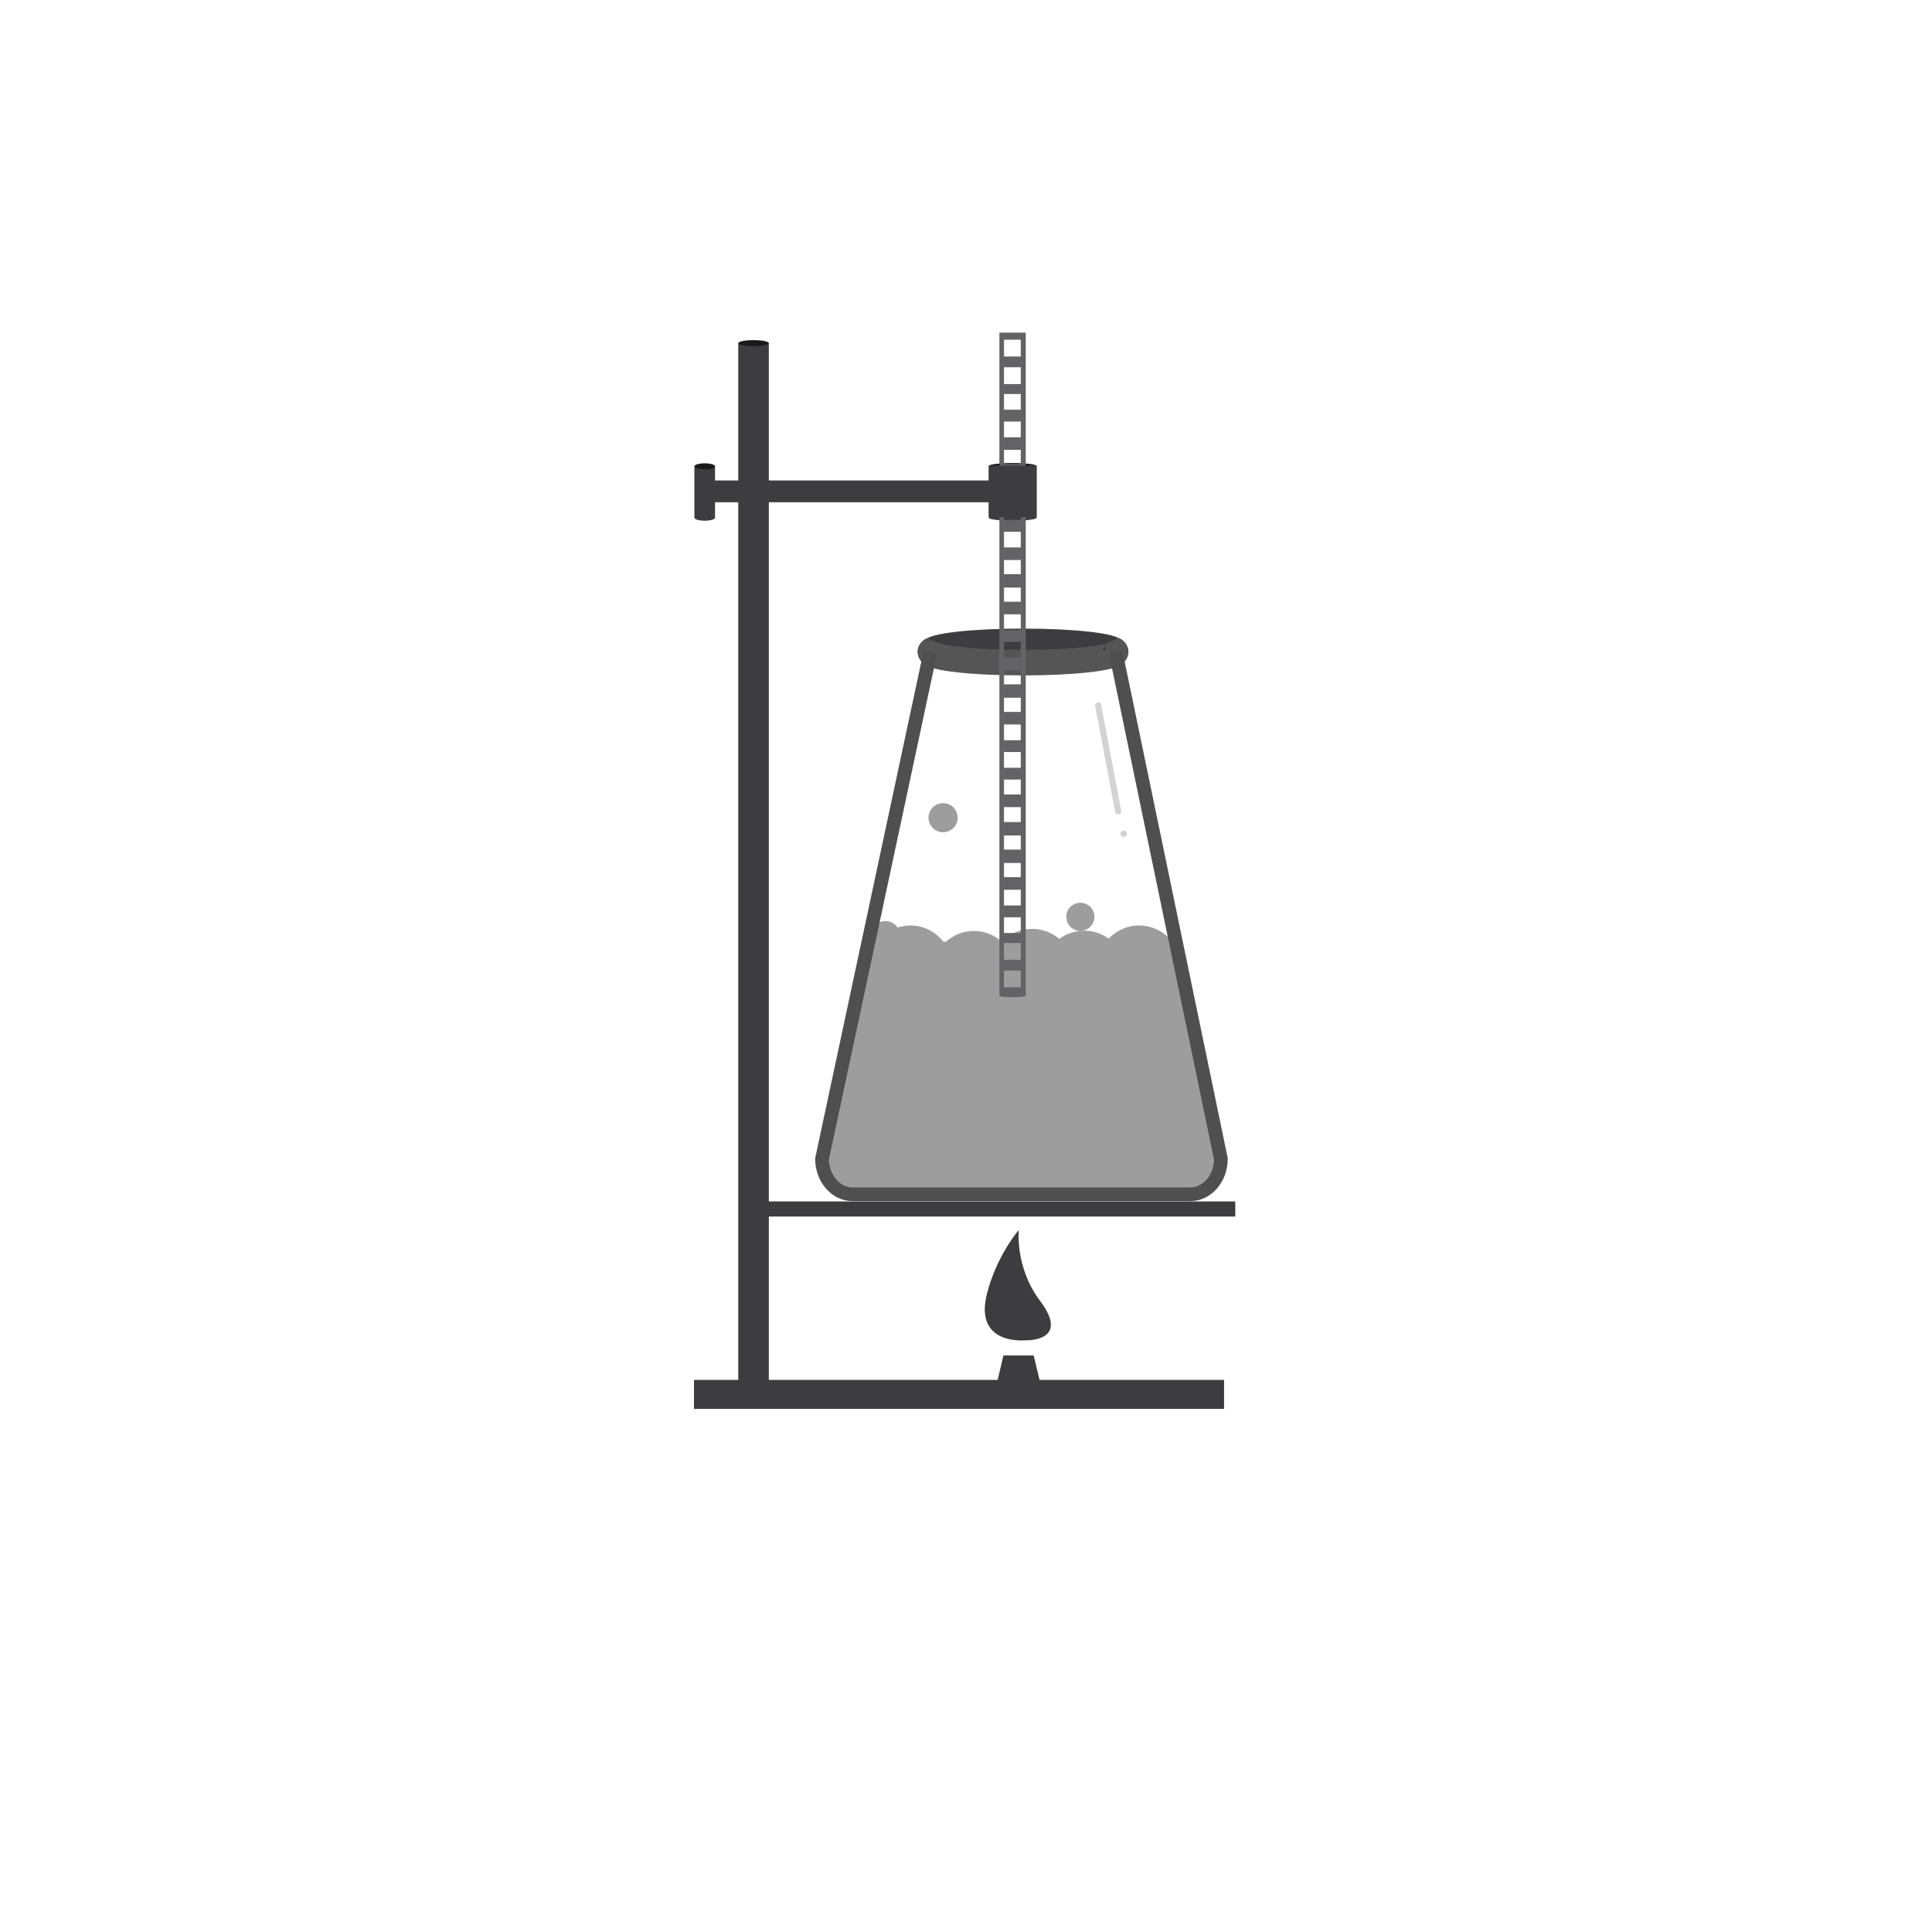
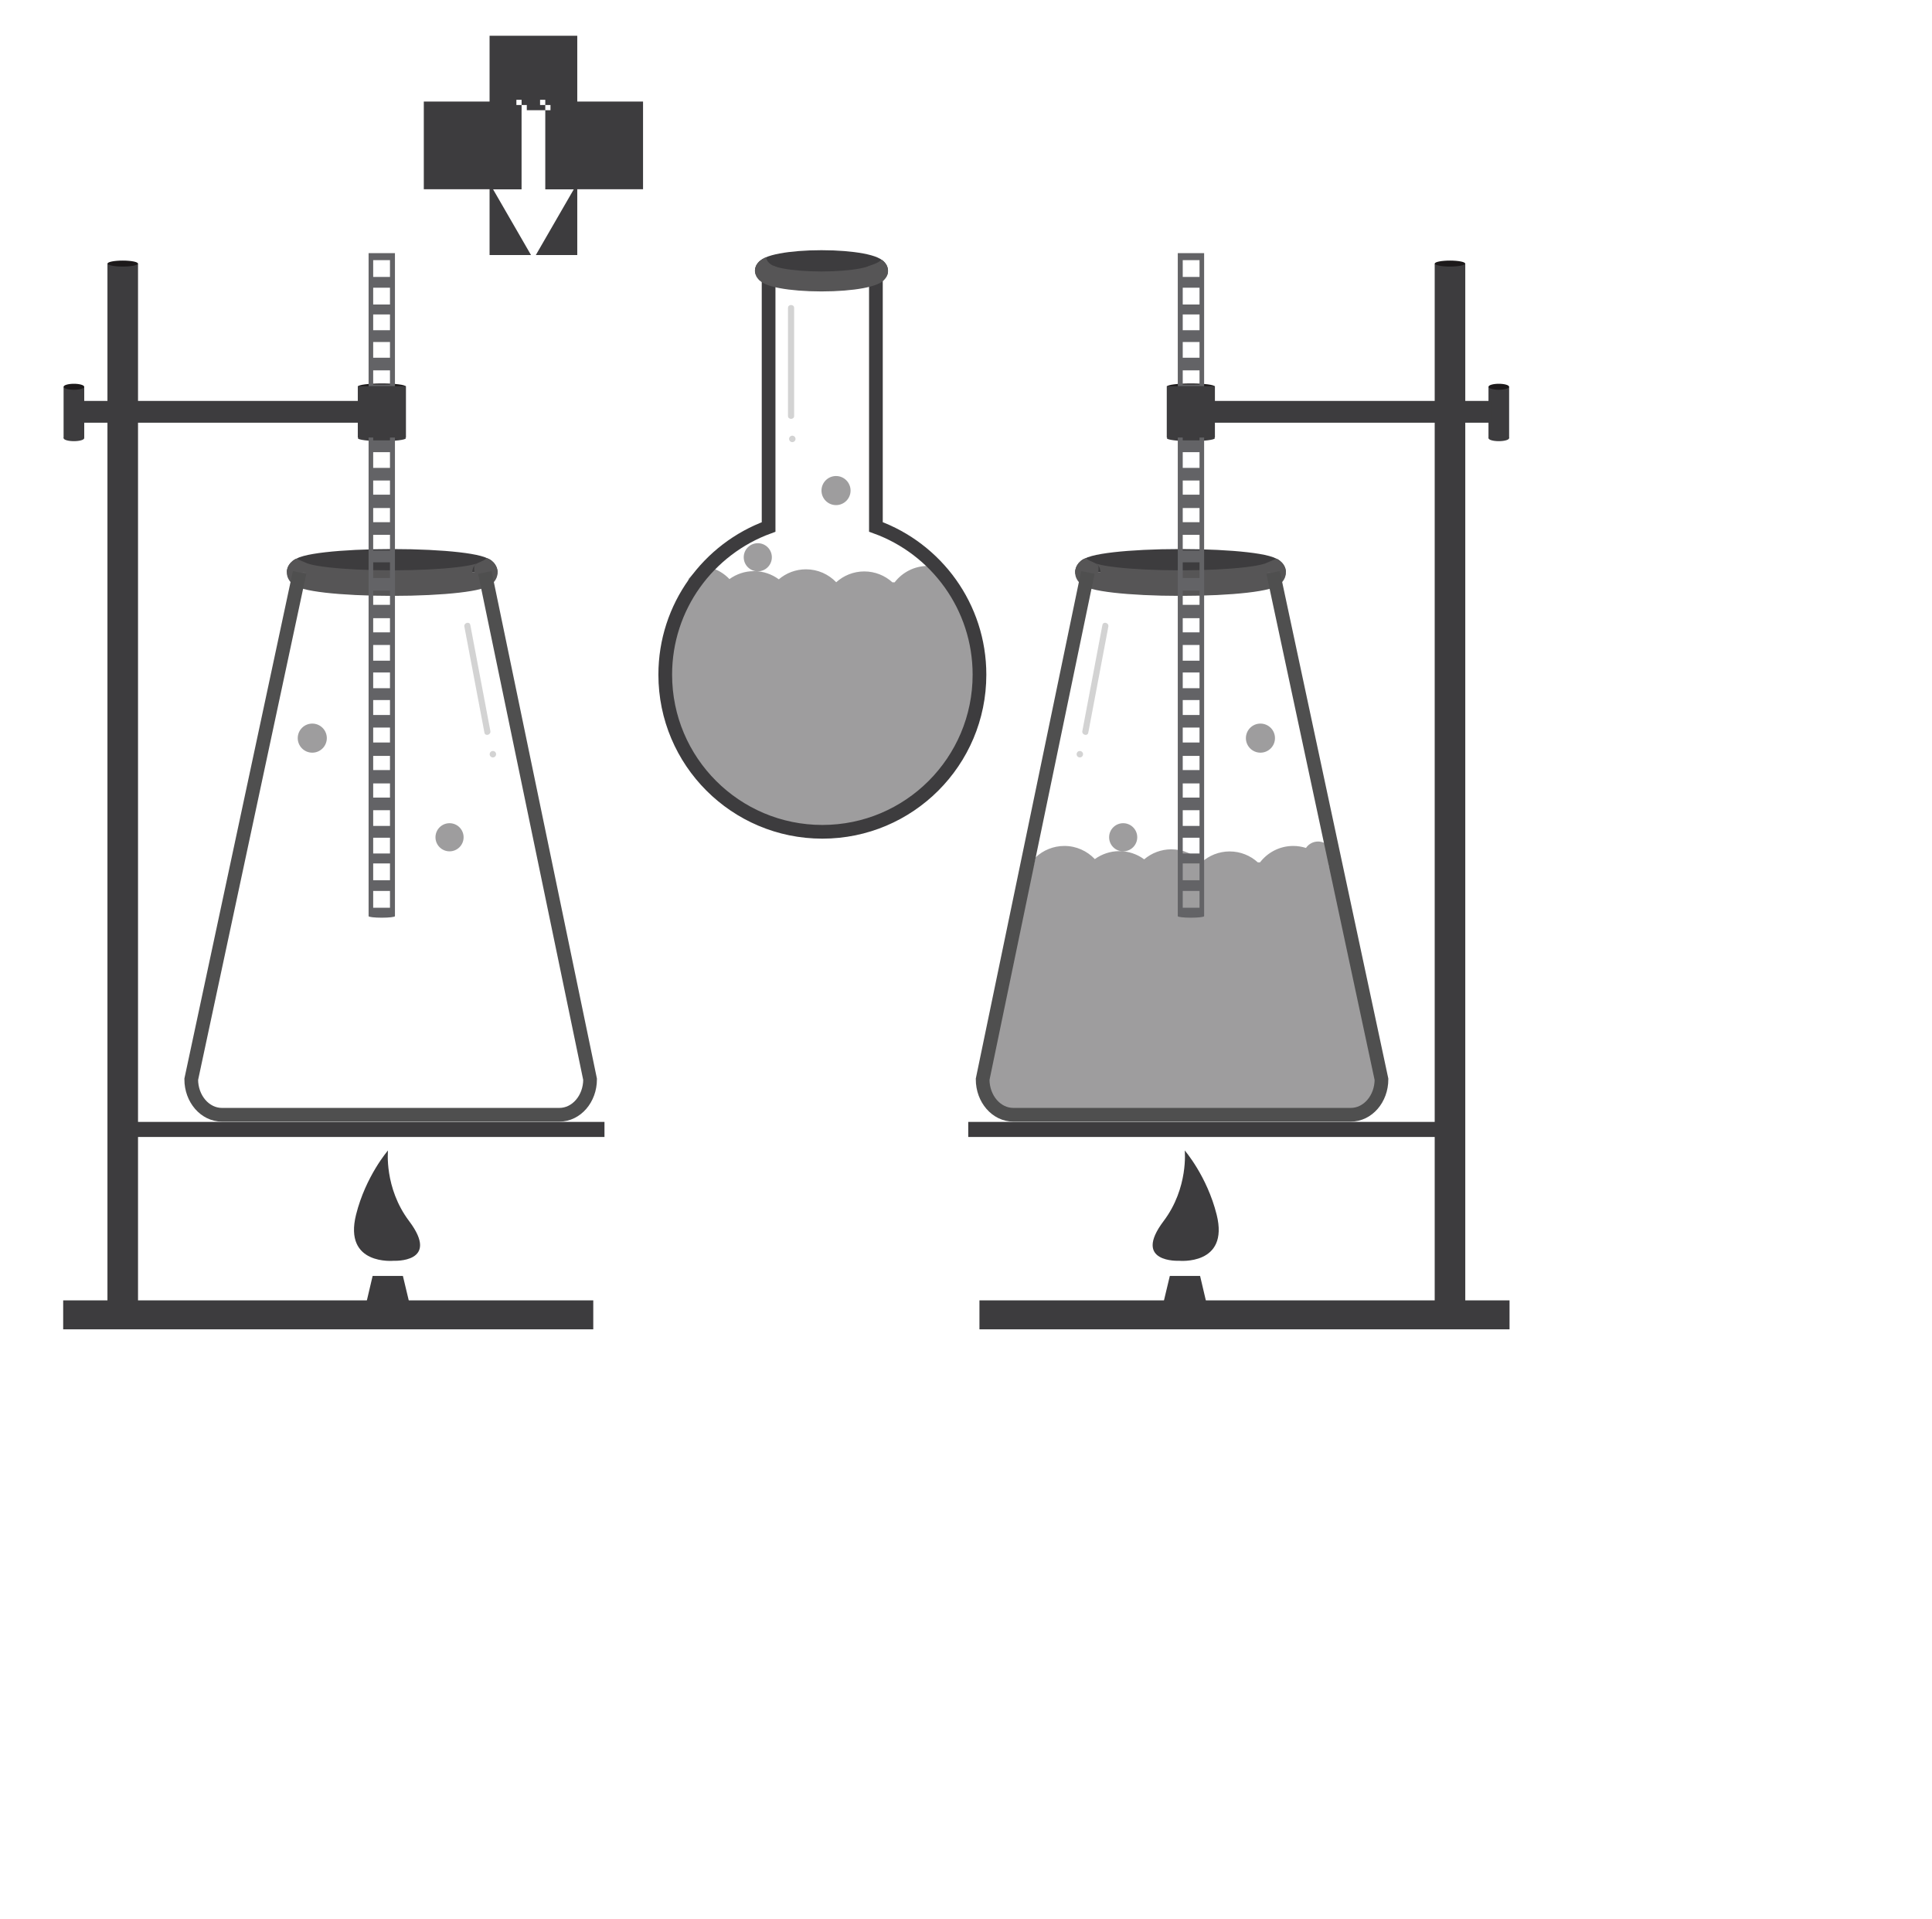
<svg xmlns="http://www.w3.org/2000/svg" version="1.1" id="Layer_1" x="0px" y="0px" width="705px" height="700px" viewBox="0 0 705 700" enable-background="new 0 0 705 700" xml:space="preserve">
-   <rect x="269.393" y="125.194" fill="#3D3C3E" width="11.156" height="387.161" />
-   <path fill="none" stroke="#FC0303" stroke-width="1.674" stroke-miterlimit="10" d="M421.691,505.416" />
-   <path fill="#3D3C3E" d="M416.276,502.194" />
-   <path fill="#3D3C3E" d="M276.782,497.546" />
-   <rect x="275.815" y="438.386" fill="#3D3C3E" width="174.946" height="5.497" />
-   <rect x="253.239" y="503.504" fill="#3D3C3E" width="193.432" height="10.564" />
-   <polygon fill="#3D3C3E" points="381.603,512.981 361.832,512.981 366.161,494.581 377.201,494.581 " />
-   <path fill="#3D3C3E" d="M373.85,489.056c0,0-18.39,1.802-13.739-16.82c3.518-14.083,11.651-23.432,11.651-23.432  s-1.439,13.626,7.701,25.755C391.047,489.928,373.85,489.056,373.85,489.056z" />
-   <rect x="253.391" y="170.148" fill="#3D3C3E" width="7.53" height="18.756" />
-   <rect x="259.659" y="175.309" fill="#3D3C3E" width="101.428" height="7.95" />
-   <ellipse fill="#1C191A" cx="257.156" cy="170.148" rx="3.752" ry="1.093" />
-   <ellipse fill="#3D3C3E" cx="257.156" cy="188.905" rx="3.752" ry="1.093" />
-   <ellipse fill="#1C191A" cx="369.533" cy="170.036" rx="8.67" ry="1.091" />
-   <ellipse fill="#3D3C3E" cx="369.533" cy="188.907" rx="8.773" ry="1.091" />
-   <path fill="none" stroke="#3D3C3E" stroke-width="9.322" stroke-miterlimit="10" d="M339.507,237.904  c0-2.141,15.134-3.881,33.802-3.881c18.668,0,33.802,1.735,33.802,3.881" />
-   <path fill="none" stroke="#565556" stroke-width="9.322" stroke-miterlimit="10" d="M407.108,237.904  c0,2.141-15.134,3.881-33.802,3.881s-33.802-1.735-33.802-3.881" />
-   <path fill="#565556" d="M341.179,237.904c-2.035-0.285-1.455,3.721-3.247,3.721c-1.794,0-2.811-1.679-3.042-3.721  c-0.241-2.136,1.572-4.167,3.384-5.042C349.856,237.659,351.93,239.409,341.179,237.904z" />
-   <path fill="#565556" d="M411.759,237.805c0,1.846-2.497,2.417-4.648,2.417s-3.896-1.496-3.896-3.342  c0-1.846-0.148-1.804,3.107-3.231c1.391-0.609,1.227-1.077,1.719-0.906C410.65,233.649,411.759,236.265,411.759,237.805z" />
-   <path opacity="0.5" fill="#3D3C3E" d="M429.938,358.575c-0.471-1.92-0.567-2.465-0.971-4.503  c-1.266-6.385-2.806-12.232-2.806-12.232c-2.739-2.571-6.425-4.146-10.478-4.146c-4.382,0-8.323,1.85-11.115,4.8  c-2.519-1.82-5.604-2.905-8.95-2.905c-3.395,0-6.521,1.118-9.06,2.988c-2.672-2.274-6.13-3.654-9.914-3.654  c-4.342,0-8.253,1.815-11.039,4.717c-2.714-2.444-6.294-3.945-10.234-3.945c-3.957,0-7.552,1.514-10.27,3.977h-0.817  c-2.8-3.63-7.181-5.979-12.121-5.979c-1.621,0-3.177,0.262-4.642,0.729c-0.953-1.413-2.569-2.342-4.402-2.342  c-2.931,0-5.307,2.376-5.307,5.307c0,1.362,0.528,2.592,1.372,3.532c-1.291,2.073-2.109,4.471-2.282,7.049  c-0.018,0.063-0.034,0.124-0.052,0.188L299.969,425.4c0,5.137,4.477,9.302,10,9.302h124.04c5.523,0,10-4.165,10-9.302  L429.938,358.575z" />
-   <circle opacity="0.5" fill="#3D3C3E" cx="344.137" cy="298.352" r="5.307" />
-   <circle fill="#D3D3D3" cx="410.042" cy="304.222" r="1.176" />
-   <circle opacity="0.5" fill="#3D3C3E" cx="394.224" cy="334.527" r="5.132" />
-   <path fill="none" stroke="#4F4F4F" stroke-width="5" stroke-miterlimit="10" d="M407.111,237.904l38.396,184.939  c0,7.142-5.011,12.935-11.197,12.935H311.166c-6.183,0-11.197-5.788-11.197-12.935l39.537-184.939" />
+   <rect x="39.209" y="96.17" fill="#3D3C3E" width="11.156" height="387.161" />
+   <path fill="none" stroke="#FC0303" stroke-width="1.674" stroke-miterlimit="10" d="M191.507,476.392" />
+   <path fill="#3D3C3E" d="M186.092,473.171" />
+   <path fill="#3D3C3E" d="M46.598,468.522" />
+   <rect x="45.631" y="409.362" fill="#3D3C3E" width="174.946" height="5.497" />
+   <rect x="23.055" y="474.481" fill="#3D3C3E" width="193.432" height="10.564" />
+   <polygon fill="#3D3C3E" points="151.419,483.958 131.648,483.958 135.977,465.558 147.017,465.558 " />
+   <path fill="#3D3C3E" d="M143.666,460.032c0,0-18.39,1.802-13.739-16.82c3.518-14.083,11.651-23.432,11.651-23.432  s-1.439,13.626,7.701,25.755C160.863,460.905,143.666,460.032,143.666,460.032z" />
+   <rect x="23.207" y="141.125" fill="#3D3C3E" width="7.53" height="18.756" />
+   <rect x="29.475" y="146.286" fill="#3D3C3E" width="101.428" height="7.95" />
+   <ellipse fill="#1C191A" cx="26.972" cy="141.125" rx="3.752" ry="1.093" />
+   <ellipse fill="#3D3C3E" cx="26.972" cy="159.881" rx="3.752" ry="1.093" />
+   <ellipse fill="#1C191A" cx="139.349" cy="141.013" rx="8.67" ry="1.091" />
+   <ellipse fill="#3D3C3E" cx="139.349" cy="159.883" rx="8.773" ry="1.091" />
+   <path fill="none" stroke="#3D3C3E" stroke-width="9.322" stroke-miterlimit="10" d="M109.323,208.881  c0-2.141,15.134-3.881,33.802-3.881s33.802,1.735,33.802,3.881" />
+   <path fill="none" stroke="#565556" stroke-width="9.322" stroke-miterlimit="10" d="M176.924,208.881  c0,2.141-15.134,3.881-33.802,3.881s-33.802-1.735-33.802-3.881" />
+   <path fill="#565556" d="M110.995,208.881c-2.035-0.285-1.455,3.721-3.247,3.721c-1.794,0-2.811-1.678-3.042-3.721  c-0.241-2.136,1.572-4.167,3.384-5.042C119.672,208.635,121.746,210.386,110.995,208.881z" />
+   <path fill="#565556" d="M181.575,208.782c0,1.846-2.497,2.417-4.648,2.417s-3.896-1.496-3.896-3.342  c0-1.846-0.148-1.804,3.107-3.231c1.391-0.609,1.227-1.077,1.719-0.906C180.466,204.626,181.575,207.241,181.575,208.782z" />
+   <circle opacity="0.5" fill="#3D3C3E" cx="113.953" cy="269.329" r="5.307" />
+   <circle fill="#D3D3D3" cx="179.857" cy="275.198" r="1.176" />
+   <circle opacity="0.5" fill="#3D3C3E" cx="164.04" cy="305.503" r="5.132" />
+   <path fill="none" stroke="#4F4F4F" stroke-width="5" stroke-miterlimit="10" d="M176.927,208.881l38.396,184.939  c0,7.142-5.011,12.935-11.197,12.935H80.982c-6.183,0-11.197-5.788-11.197-12.935l39.537-184.939" />
  <g>
    <g>
      <g>
-         <path fill="#D3D3D3" d="M399.635,257.666c2.44,12.898,4.88,25.796,7.32,38.694c0.27,1.425,2.438,0.82,2.17-0.598     c-2.44-12.898-4.88-25.796-7.32-38.694C401.536,255.644,399.367,256.249,399.635,257.666L399.635,257.666z" />
+         <path fill="#D3D3D3" d="M169.451,228.643c2.44,12.898,4.88,25.796,7.32,38.694c0.269,1.425,2.438,0.82,2.17-0.598     c-2.44-12.898-4.88-25.796-7.32-38.694C171.352,226.62,169.183,227.225,169.451,228.643L169.451,228.643z" />
      </g>
    </g>
  </g>
-   <path fill="#636366" d="M374.302,363.308v-19.419V140.803V121.38h-9.615v19.424v203.086v19.419c0,0.002-0.004,0.003-0.004,0.005  c0,0.31,2.154,0.562,4.812,0.562s4.812-0.252,4.812-0.562C374.306,363.311,374.302,363.31,374.302,363.308z M366.364,123.953h6.127  v6.127h-6.127V123.953z M366.364,134.003h6.127v6.127h-6.127V134.003z M366.364,143.765h6.127v5.739h-6.127V143.765z   M366.364,153.815h6.127v5.739h-6.127V153.815z M366.364,164.15h6.127v5.167h-6.127V164.15z M366.364,174.2h6.127v5.167h-6.127  V174.2z M366.364,183.962h6.127v5.739h-6.127V183.962z M366.364,194.012h6.127v5.739h-6.127V194.012z M366.364,204.347h6.127v5.167  h-6.127V204.347z M366.364,214.394h6.127v5.168h-6.127V214.394z M366.364,224.159h6.127v5.739h-6.127V224.159z M366.364,234.206  h6.127v5.739h-6.127V234.206z M366.364,244.543h6.127v5.167h-6.127V244.543z M366.364,254.591h6.127v5.167h-6.127V254.591z   M366.364,264.353h6.127v5.741h-6.127V264.353z M366.364,274.403h6.127v5.739h-6.127V274.403z M366.364,284.453h6.127v5.452h-6.127  V284.453z M366.364,294.501h6.127v5.454h-6.127V294.501z M366.364,304.837h6.127v5.167h-6.127V304.837z M366.364,314.885h6.127  v5.167h-6.127V314.885z M366.364,324.65h6.127v5.739h-6.127V324.65z M366.364,334.697h6.127v5.739h-6.127V334.697z M366.364,344.073  h6.127v6.127h-6.127V344.073z M366.364,354.121h6.127v6.127h-6.127V354.121z" />
-   <rect x="360.747" y="169.906" fill="#3D3C3E" width="17.572" height="18.756" />
-   <ellipse fill="#1C191A" cx="274.971" cy="125.194" rx="5.536" ry="1.091" />
+   <circle fill="#D3D3D3" cx="289.117" cy="160.148" r="1.176" />
+   <g>
+     <g>
+       <g>
+         <path fill="#D3D3D3" d="M287.544,112.377c-0.001,13.127-0.002,26.254-0.002,39.38c0,1.451,2.25,1.451,2.25,0     c0.001-13.127,0.002-26.254,0.002-39.38C289.795,110.926,287.545,110.926,287.544,112.377L287.544,112.377z" />
+       </g>
+     </g>
+   </g>
+   <path fill="#636366" d="M144.118,334.285v-19.419V111.78V92.356h-9.615v19.424v203.086v19.419c0,0.002-0.004,0.003-0.004,0.005  c0,0.31,2.154,0.562,4.812,0.562s4.812-0.252,4.812-0.562C144.122,334.288,144.118,334.286,144.118,334.285z M136.18,94.93h6.127  v6.127h-6.127V94.93z M136.18,104.98h6.127v6.127h-6.127V104.98z M136.18,114.742h6.127v5.739h-6.127V114.742z M136.18,124.792  h6.127v5.739h-6.127V124.792z M136.18,135.127h6.127v5.167h-6.127V135.127z M136.18,145.176h6.127v5.167h-6.127V145.176z   M136.18,154.939h6.127v5.739h-6.127V154.939z M136.18,164.988h6.127v5.739h-6.127V164.988z M136.18,175.323h6.127v5.167h-6.127  V175.323z M136.18,185.371h6.127v5.168h-6.127V185.371z M136.18,195.135h6.127v5.739h-6.127V195.135z M136.18,205.183h6.127v5.739  h-6.127V205.183z M136.18,215.52h6.127v5.167h-6.127V215.52z M136.18,225.568h6.127v5.167h-6.127V225.568z M136.18,235.33h6.127  v5.741h-6.127V235.33z M136.18,245.38h6.127v5.739h-6.127V245.38z M136.18,255.43h6.127v5.452h-6.127V255.43z M136.18,265.477h6.127  v5.454h-6.127V265.477z M136.18,275.814h6.127v5.167h-6.127V275.814z M136.18,285.862h6.127v5.167h-6.127V285.862z M136.18,295.626  h6.127v5.739h-6.127V295.626z M136.18,305.674h6.127v5.739h-6.127V305.674z M136.18,315.05h6.127v6.127h-6.127V315.05z   M136.18,325.098h6.127v6.127h-6.127V325.098z" />
+   <rect x="130.563" y="140.883" fill="#3D3C3E" width="17.572" height="18.756" />
+   <ellipse fill="#1C191A" cx="44.787" cy="96.17" rx="5.536" ry="1.091" />
+   <rect x="523.531" y="96.17" fill="#3D3C3E" width="11.156" height="387.161" />
+   <path fill="none" stroke="#FC0303" stroke-width="1.674" stroke-miterlimit="10" d="M382.389,476.392" />
+   <path fill="#3D3C3E" d="M387.804,473.171" />
+   <path fill="#3D3C3E" d="M527.298,468.522" />
+   <rect x="353.319" y="409.362" fill="#3D3C3E" width="174.946" height="5.497" />
+   <rect x="357.409" y="474.481" fill="#3D3C3E" width="193.432" height="10.564" />
+   <polygon fill="#3D3C3E" points="422.477,483.958 442.248,483.958 437.919,465.558 426.879,465.558 " />
+   <path fill="#3D3C3E" d="M430.23,460.032c0,0,18.39,1.802,13.739-16.82c-3.518-14.083-11.651-23.432-11.651-23.432  s1.439,13.626-7.701,25.755C413.033,460.905,430.23,460.032,430.23,460.032z" />
+   <rect x="543.159" y="141.125" fill="#3D3C3E" width="7.53" height="18.756" />
+   <rect x="442.993" y="146.286" fill="#3D3C3E" width="101.428" height="7.95" />
+   <ellipse fill="#1C191A" cx="546.924" cy="141.125" rx="3.752" ry="1.093" />
+   <ellipse fill="#3D3C3E" cx="546.924" cy="159.881" rx="3.752" ry="1.093" />
+   <ellipse fill="#1C191A" cx="434.547" cy="141.013" rx="8.67" ry="1.091" />
+   <ellipse fill="#3D3C3E" cx="434.547" cy="159.883" rx="8.773" ry="1.091" />
+   <path fill="none" stroke="#3D3C3E" stroke-width="9.322" stroke-miterlimit="10" d="M396.969,208.881  c0-2.146,15.134-3.881,33.802-3.881c18.668,0,33.802,1.739,33.802,3.881" />
+   <path fill="none" stroke="#565556" stroke-width="9.322" stroke-miterlimit="10" d="M464.576,208.881  c0,2.146-15.134,3.881-33.802,3.881c-18.668,0-33.802-1.739-33.802-3.881" />
+   <path fill="#565556" d="M465.805,203.839c1.812,0.875,3.625,2.906,3.384,5.042c-0.23,2.042-1.247,3.721-3.042,3.721  c-1.792,0-1.211-4.006-3.247-3.721C452.15,210.386,454.224,208.635,465.805,203.839z" />
+   <path fill="#565556" d="M392.321,208.782c0,1.846,2.497,2.417,4.648,2.417c2.152,0,3.896-1.496,3.896-3.342  c0-1.846,0.148-1.804-3.107-3.231c-1.391-0.609-1.227-1.077-1.719-0.906C393.43,204.626,392.321,207.241,392.321,208.782z" />
+   <path opacity="0.5" fill="#3D3C3E" d="M374.142,329.551c0.471-1.92,0.567-2.465,0.971-4.503c1.266-6.385,2.806-12.232,2.806-12.232  c2.739-2.571,6.425-4.146,10.478-4.146c4.382,0,8.323,1.85,11.115,4.8c2.519-1.82,5.604-2.905,8.95-2.905  c3.395,0,6.521,1.118,9.06,2.988c2.672-2.274,6.13-3.654,9.914-3.654c4.342,0,8.253,1.815,11.039,4.717  c2.714-2.444,6.294-3.945,10.234-3.945c3.957,0,7.552,1.514,10.27,3.977h0.817c2.8-3.63,7.181-5.979,12.121-5.979  c1.621,0,3.177,0.262,4.642,0.729c0.953-1.413,2.569-2.342,4.402-2.342c2.931,0,5.307,2.376,5.307,5.307  c0,1.362-0.528,2.592-1.372,3.532c1.291,2.073,2.109,4.471,2.282,7.049c0.018,0.063,0.034,0.124,0.052,0.188l16.881,73.245  c0,5.137-4.477,9.302-10,9.302h-124.04c-5.523,0-10-4.165-10-9.302L374.142,329.551z" />
+   <circle opacity="0.5" fill="#3D3C3E" cx="459.943" cy="269.329" r="5.307" />
+   <circle fill="#D3D3D3" cx="394.039" cy="275.198" r="1.176" />
+   <circle opacity="0.5" fill="#3D3C3E" cx="409.856" cy="305.503" r="5.132" />
+   <path opacity="0.5" fill="#3D3C3E" d="M355.656,248.827c-0.075-4.39,1.73-8.518,1.678-12.85c0-0.04-0.004-0.081-0.004-0.121  l-3.433-14.894c-0.018-0.064-0.035-0.125-0.052-0.188c-0.005-0.078-0.02-0.153-0.026-0.231c-2.448-5.335-6.006-9.761-10.503-13.429  c-0.029,0.039-0.062,0.074-0.089,0.114c-1.465-0.467-3.022-0.729-4.642-0.729c-4.94,0-9.321,2.349-12.121,5.979h-0.817  c-2.718-2.464-6.313-3.977-10.27-3.977c-3.94,0-7.52,1.501-10.234,3.945c-2.787-2.903-6.698-4.717-11.039-4.717  c-3.784,0-7.241,1.379-9.914,3.654c-2.539-1.87-5.665-2.988-9.06-2.988c-3.345,0-6.431,1.085-8.95,2.905  c-1.895-2.003-4.327-3.477-7.062-4.226c-4.616,7.213-13.39,12.403-14.842,21.126c-1.033,6.204-0.254,12.35,0.201,18.565  c0.39,5.332,0.554,10.655,1.814,15.882c2.384,9.89,7.215,19.143,15.2,25.667c7.413,6.056,16.778,12.341,26.384,15.195h7.612  c0.15-0.292,0.423-0.519,0.848-0.527c8.486-0.16,16.551-2.607,24.729-4.63c7.697-1.904,12.514-7.513,18.757-11.897  c7.7-5.408,12.185-11.271,15.532-19.991c0.761-1.981,1.6-3.949,2.435-5.922C356.233,256.589,355.703,251.553,355.656,248.827z" />
+   <path opacity="0.5" fill="#3D3C3E" d="M249.325,215.966c2.632-2.994,5.463-5.889,7.672-9.31c-0.36-0.045-0.719-0.093-1.086-0.113  c-1.43,1.521-3.009,2.99-4.537,4.491C250.955,212.792,250.227,214.421,249.325,215.966z" />
+   <circle opacity="0.5" fill="#3D3C3E" cx="305.072" cy="179" r="5.307" />
+   <circle opacity="0.5" fill="#3D3C3E" cx="276.523" cy="203.333" r="5.132" />
+   <path fill="none" stroke="#4F4F4F" stroke-width="5" stroke-miterlimit="10" d="M464.573,208.881l39.537,184.939  c0,7.146-5.014,12.935-11.197,12.935H369.77c-6.186,0-11.197-5.793-11.197-12.935l38.396-184.939" />
+   <g>
+     <g>
+       <g>
+         <path fill="#D3D3D3" d="M397.125,267.337c2.44-12.898,4.88-25.796,7.32-38.694c0.268-1.418-1.9-2.023-2.17-0.598     c-2.44,12.898-4.88,25.796-7.32,38.694C394.687,268.157,396.855,268.762,397.125,267.337L397.125,267.337z" />
+       </g>
+     </g>
+   </g>
+   <path fill="#636366" d="M429.774,334.29c0,0.31,2.154,0.562,4.812,0.562s4.812-0.252,4.812-0.562c0-0.002-0.004-0.003-0.004-0.005  v-19.419V111.78V92.356h-9.615v19.424v203.086v19.419C429.778,334.286,429.774,334.288,429.774,334.29z M437.716,101.057h-6.127  V94.93h6.127V101.057z M437.716,111.107h-6.127v-6.127h6.127V111.107z M437.716,120.481h-6.127v-5.739h6.127V120.481z   M437.716,130.531h-6.127v-5.739h6.127V130.531z M437.716,140.293h-6.127v-5.167h6.127V140.293z M437.716,150.343h-6.127v-5.167  h6.127V150.343z M437.716,160.678h-6.127v-5.739h6.127V160.678z M437.716,170.727h-6.127v-5.739h6.127V170.727z M437.716,180.49  h-6.127v-5.167h6.127V180.49z M437.716,190.54h-6.127v-5.168h6.127V190.54z M437.716,200.874h-6.127v-5.739h6.127V200.874z   M437.716,210.922h-6.127v-5.739h6.127V210.922z M437.716,220.687h-6.127v-5.167h6.127V220.687z M437.716,230.734h-6.127v-5.167  h6.127V230.734z M437.716,241.071h-6.127v-5.741h6.127V241.071z M437.716,251.119h-6.127v-5.739h6.127V251.119z M437.716,260.881  h-6.127v-5.452h6.127V260.881z M437.716,270.931h-6.127v-5.454h6.127V270.931z M437.716,280.981h-6.127v-5.167h6.127V280.981z   M437.716,291.029h-6.127v-5.167h6.127V291.029z M437.716,301.365h-6.127v-5.739h6.127V301.365z M437.716,311.413h-6.127v-5.739  h6.127V311.413z M437.716,321.177h-6.127v-6.127h6.127V321.177z M437.716,331.225h-6.127v-6.127h6.127V331.225z" />
+   <rect x="425.76" y="140.883" fill="#3D3C3E" width="17.572" height="18.756" />
+   <ellipse fill="#1C191A" cx="529.109" cy="96.17" rx="5.536" ry="1.091" />
+   <path fill="none" stroke="#3D3C3E" stroke-width="5" stroke-miterlimit="10" d="M319.625,192.262v-91.505h-39.156v91.531  c-22.003,8.012-37.716,29.113-37.716,53.887c0,31.664,25.669,57.333,57.333,57.333c31.664,0,57.333-25.669,57.333-57.333  C357.419,221.373,341.668,200.253,319.625,192.262z" />
+   <path fill="none" stroke="#3D3C3E" stroke-width="7.284" stroke-miterlimit="10" d="M279.124,98.816  c0-2.146,9.242-3.881,20.641-3.881c11.4,0,20.641,1.739,20.641,3.881" />
+   <path fill="none" stroke="#565556" stroke-width="7.284" stroke-miterlimit="10" d="M320.408,98.816  c0,2.146-9.242,3.881-20.641,3.881s-20.641-1.739-20.641-3.881" />
+   <path fill="#565556" d="M321.656,94.734c0.906,0.547,2.656,2.142,2.35,4.743c-0.239,2.033-2.817,4.054-3.913,4.054  c-1.094,0,1.316-4.339,0.073-4.054c-5.703,1.307-9.298,1.458-3.916-1.977C317.719,96.562,320.285,96.286,321.656,94.734z" />
+   <path fill="#565556" d="M275.484,98.872c0,1.846,1.525,2.417,2.838,2.417c1.314,0,3.582-1.435,5.428-1.414  c5.375,0.062-0.969-2.688-0.969-2.688s-2.781-0.75-3.219-3.281C279.562,93.906,275.484,95.219,275.484,98.872z" />
+   <polygon fill="#3D3C3E" points="210.649,37.056 210.649,13.056 178.649,13.056 178.649,37.056 154.649,37.056 154.649,69.056   178.649,69.056 178.649,93.056 193.768,93.056 179.931,69.088 190.322,69.088 190.322,40.219 190.333,40.219 190.333,38.319   188.433,38.319 188.433,36.419 190.333,36.419 190.333,38.319 192.233,38.319 192.233,40.219 198.975,40.219 198.975,38.319   197.075,38.319 197.075,36.419 198.975,36.419 198.975,38.319 200.875,38.319 200.875,40.219 198.975,40.219 198.975,69.088   209.367,69.088 195.529,93.056 210.649,93.056 210.649,69.056 234.649,69.056 234.649,37.056 " />
</svg>
